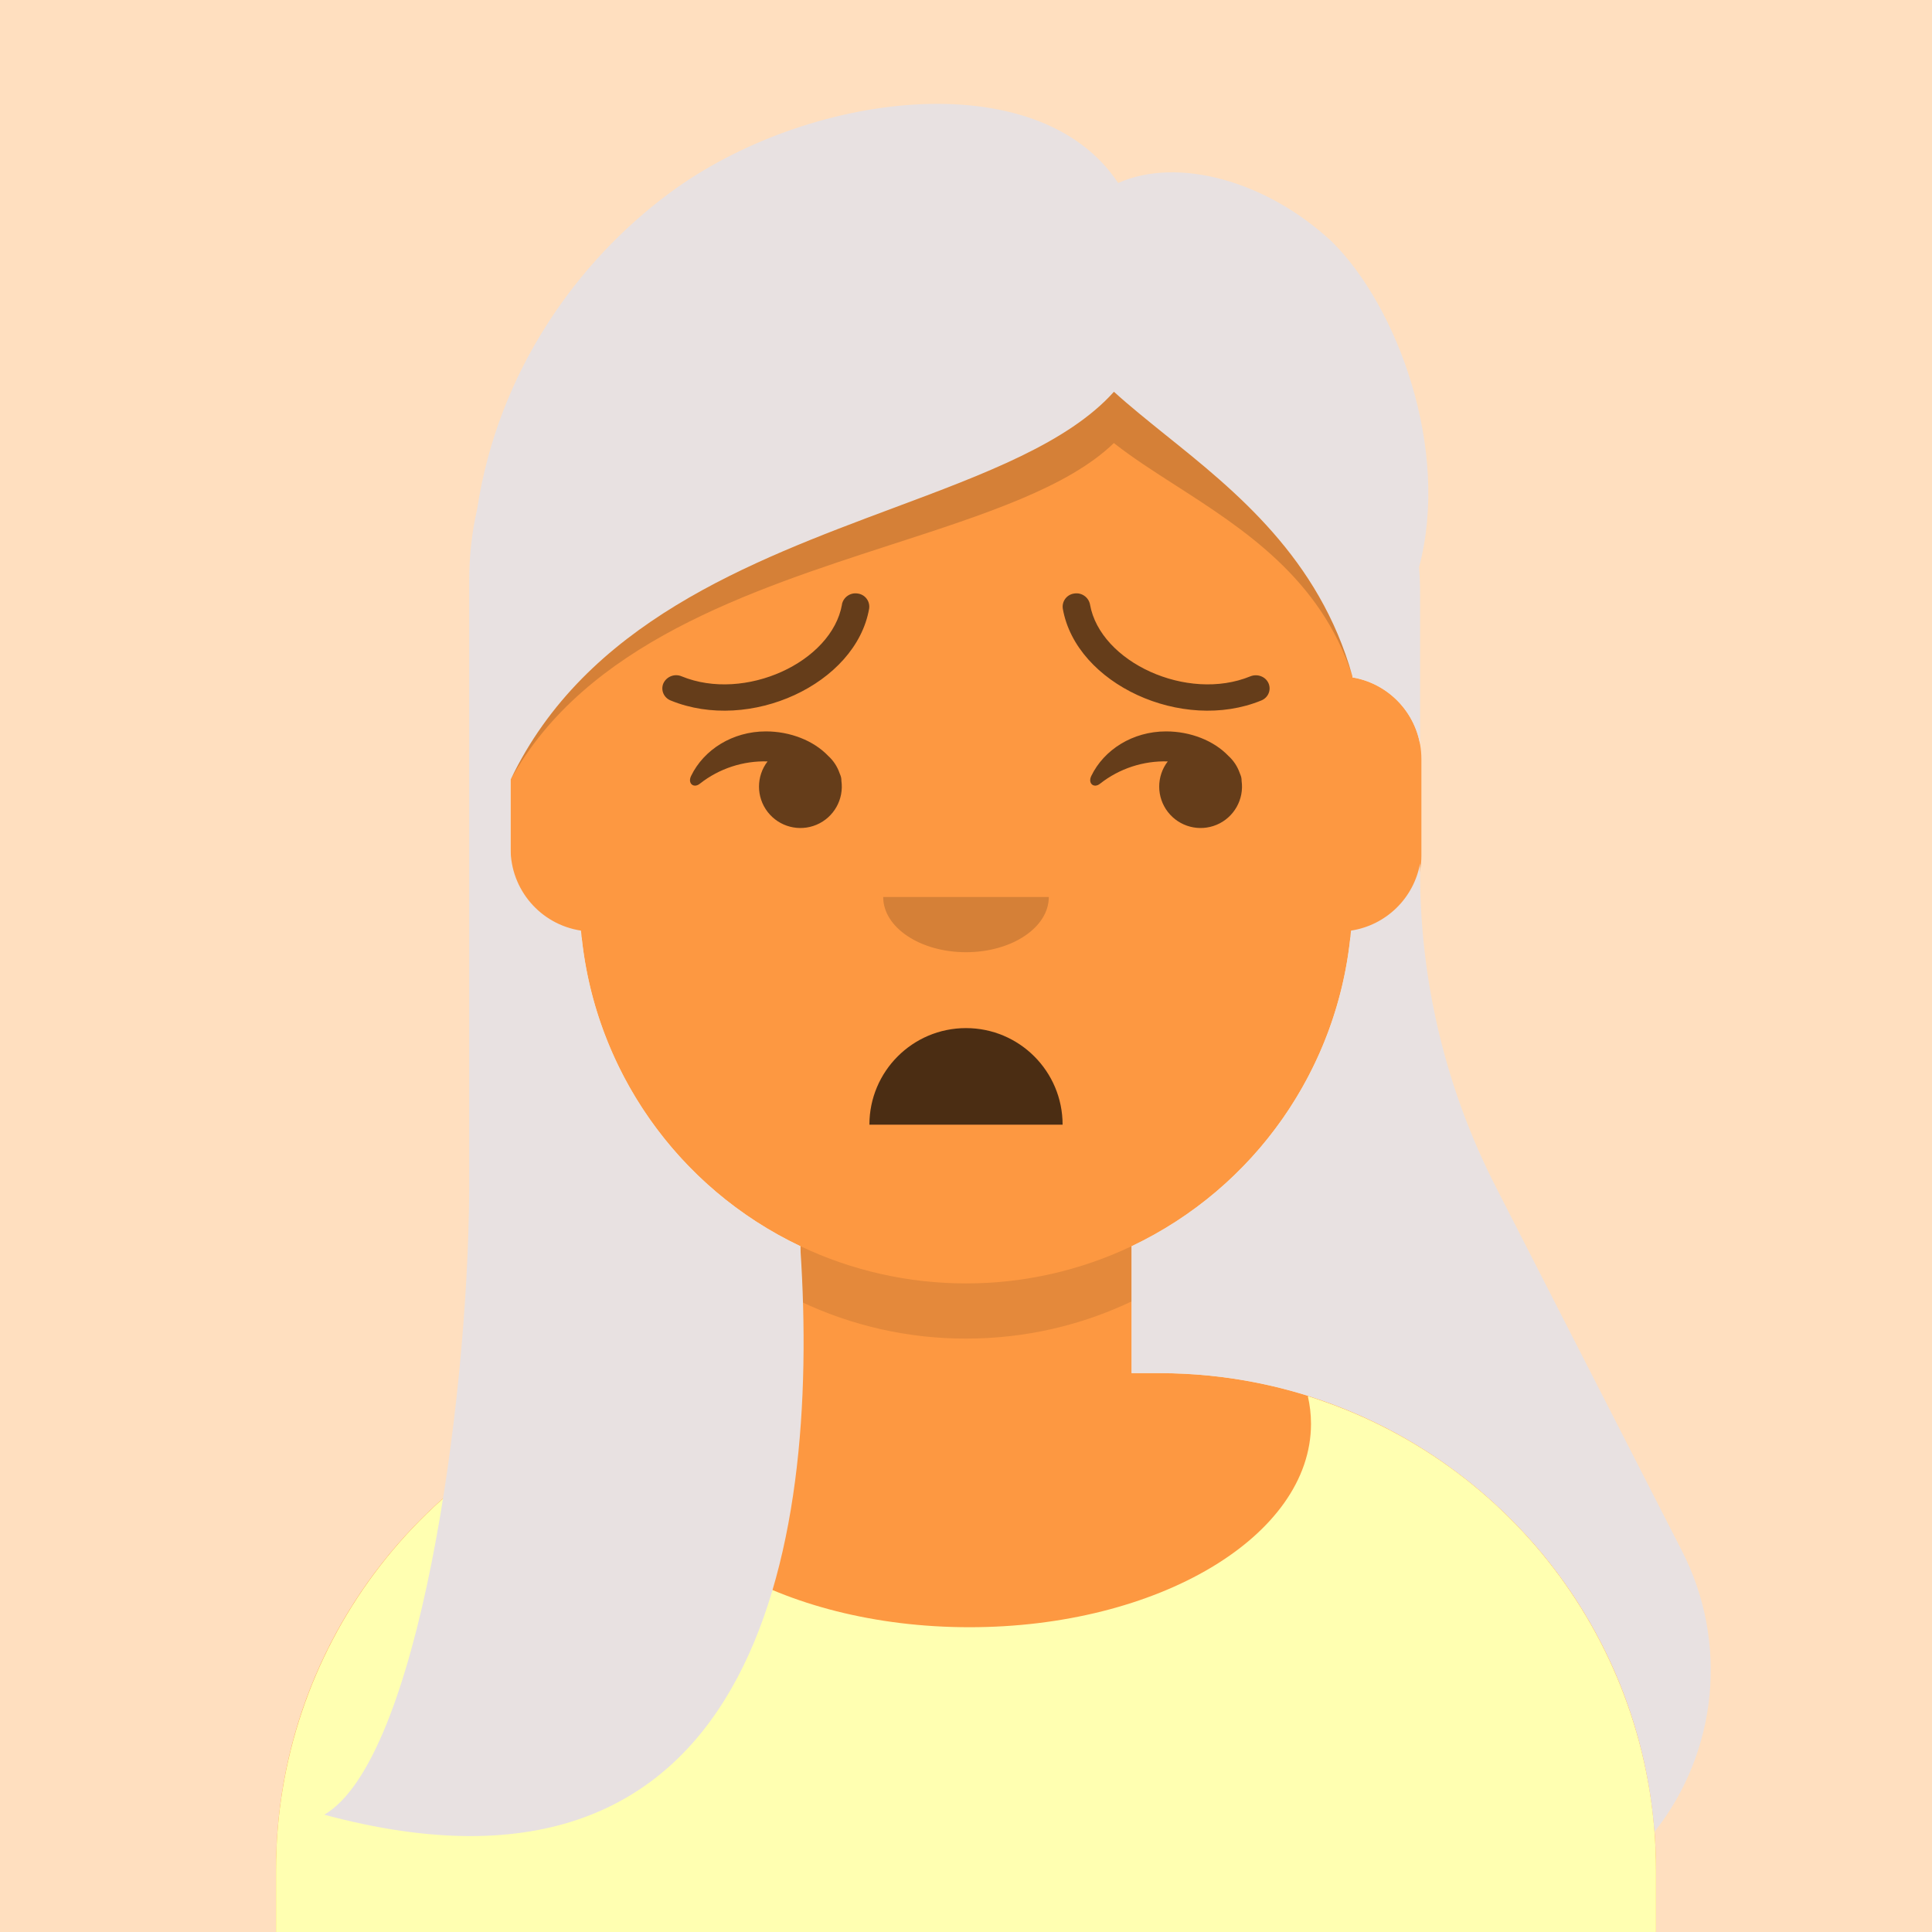
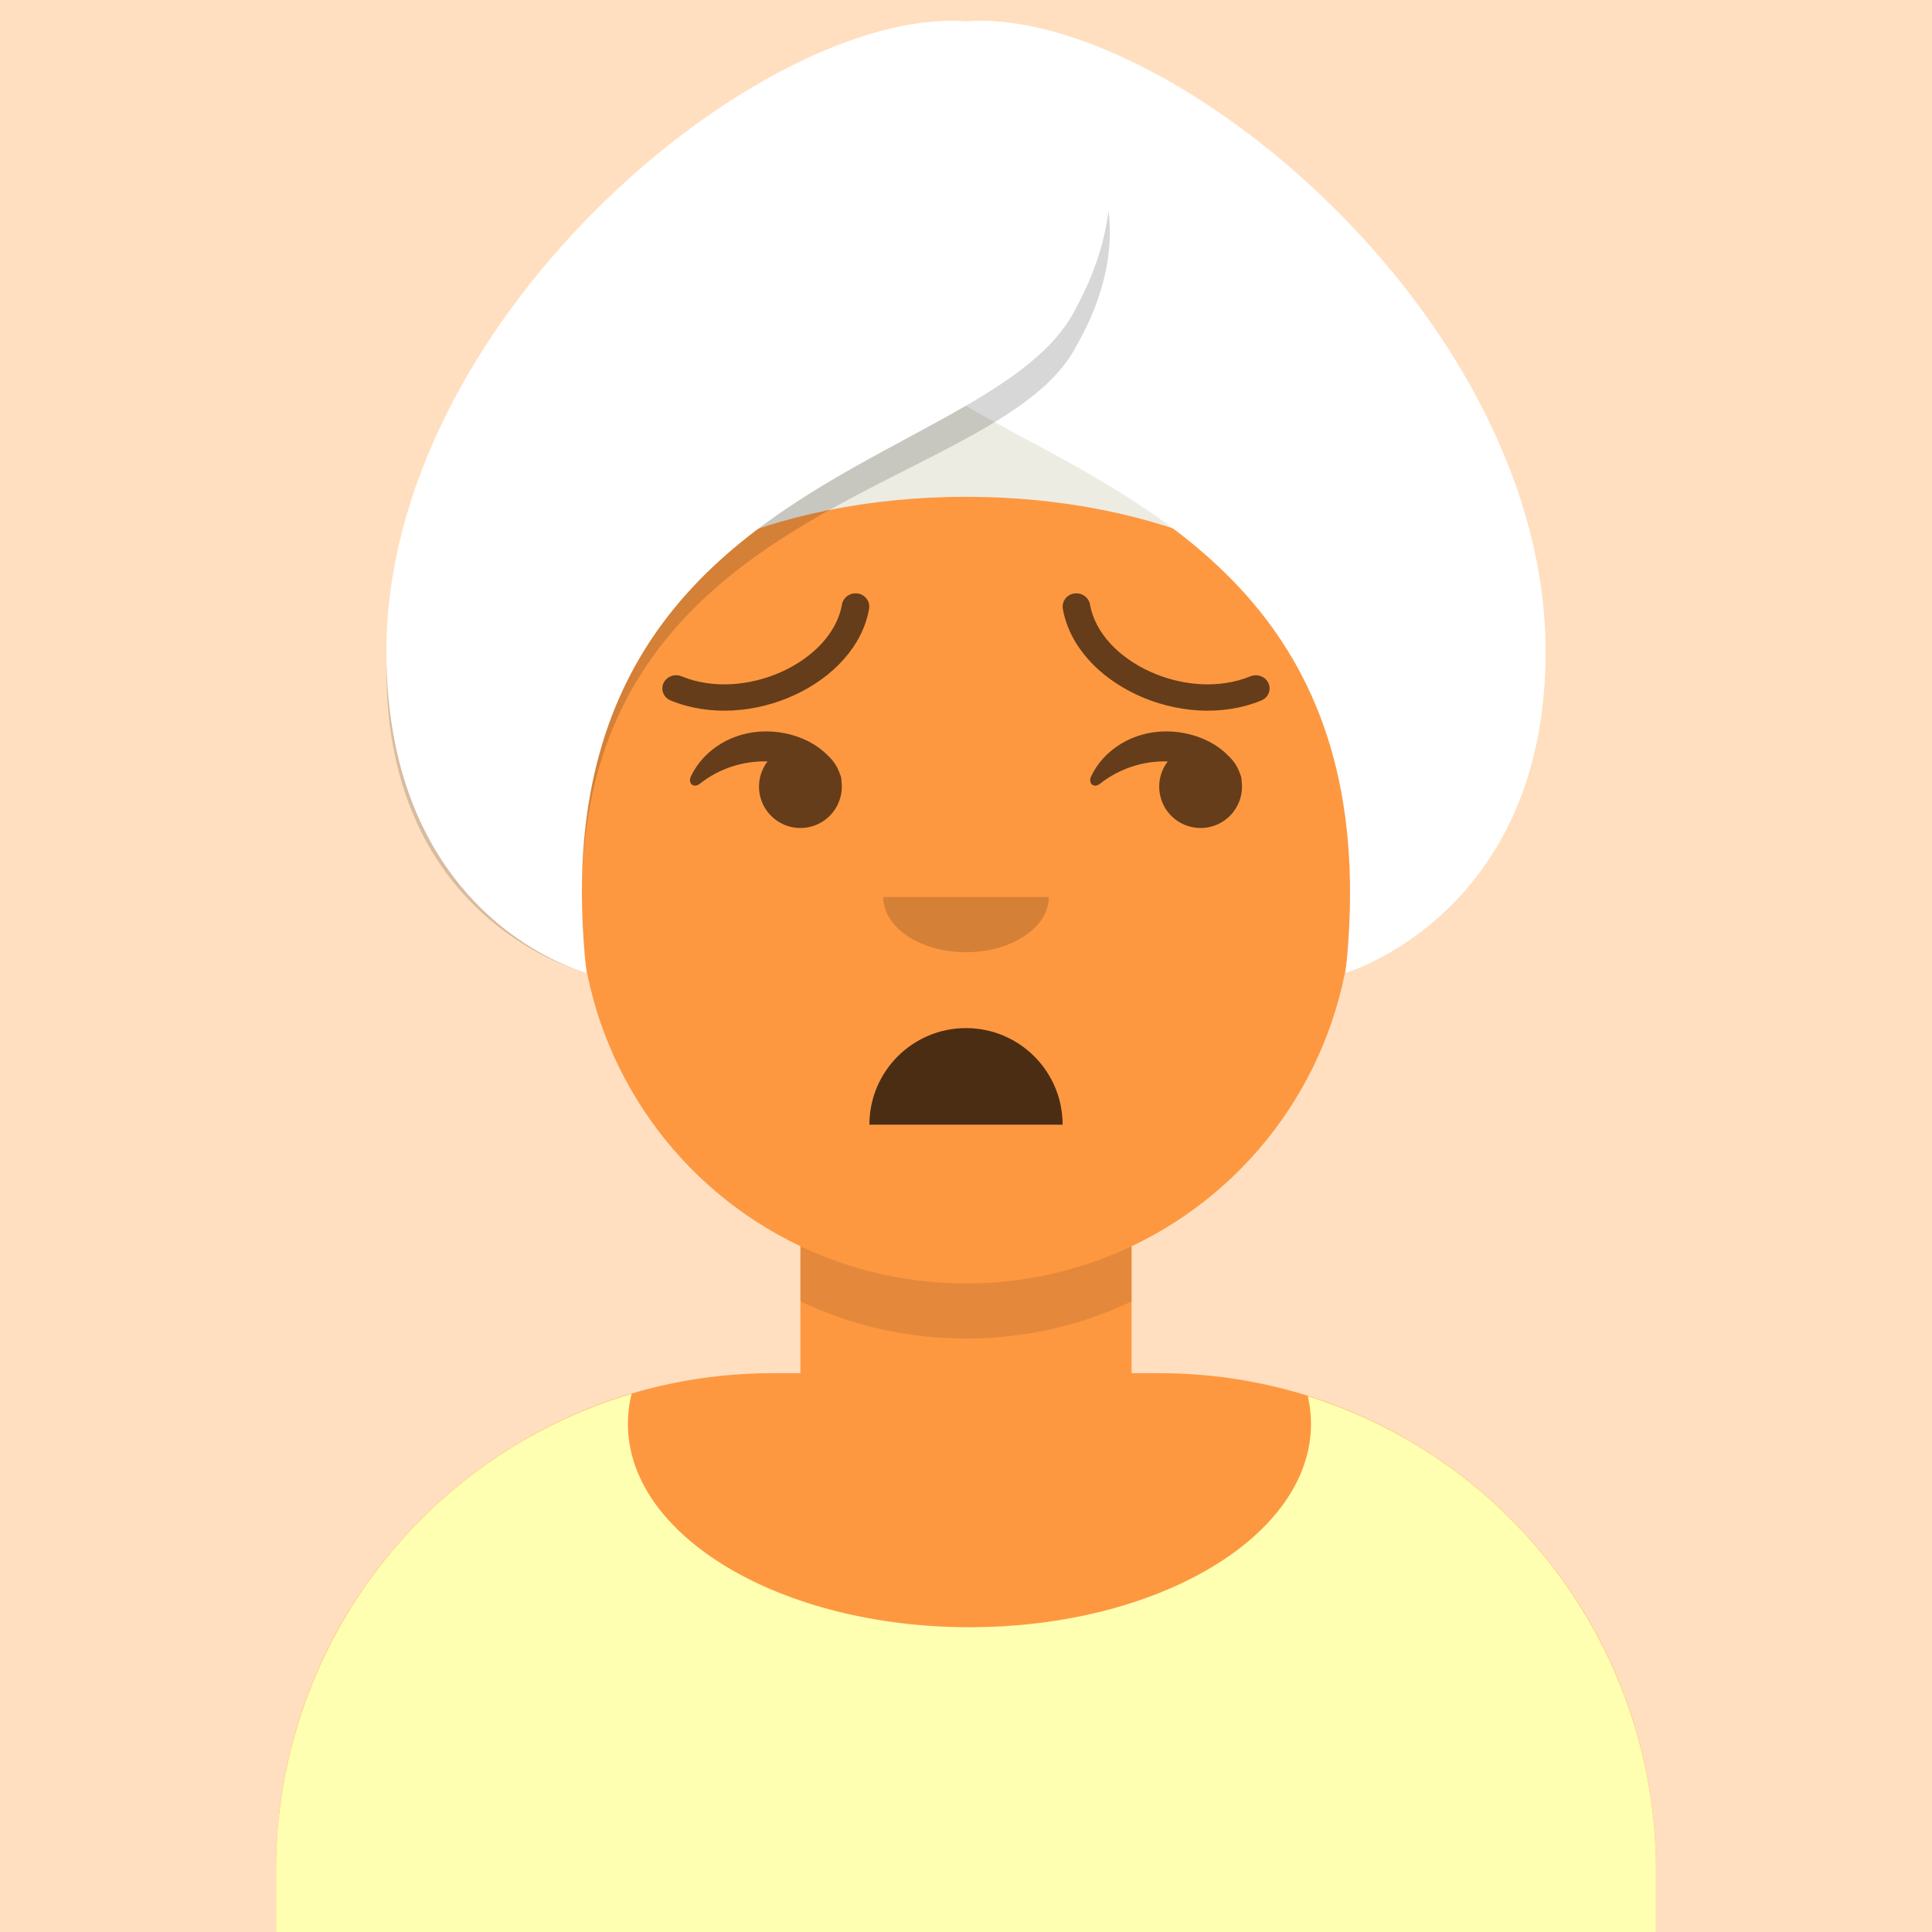
<svg xmlns="http://www.w3.org/2000/svg" viewBox="0 0 280 280" fill="none" shape-rendering="auto">
  <mask id="viewboxMask">
    <rect width="280" height="280" rx="0" ry="0" x="0" y="0" fill="#fff" />
  </mask>
  <g mask="url(#viewboxMask)">
    <rect fill="#ffdfbf" width="280" height="280" x="0" y="0" />
    <g transform="translate(8)">
      <path d="M132 36a56 56 0 0 0-56 56v6.17A12 12 0 0 0 66 110v14a12 12 0 0 0 10.3 11.88 56.04 56.04 0 0 0 31.7 44.73v18.4h-4a72 72 0 0 0-72 72v9h200v-9a72 72 0 0 0-72-72h-4v-18.39a56.04 56.04 0 0 0 31.7-44.73A12 12 0 0 0 198 124v-14a12 12 0 0 0-10-11.83V92a56 56 0 0 0-56-56Z" fill="#fd9841" />
      <path d="M108 180.61v8a55.79 55.79 0 0 0 24 5.39c8.59 0 16.73-1.93 24-5.39v-8a55.79 55.79 0 0 1-24 5.39 55.79 55.79 0 0 1-24-5.39Z" fill="#000" fill-opacity=".1" />
      <g transform="translate(0 170)">
        <path d="M132.5 65.83c27.34 0 49.5-13.2 49.5-29.48 0-1.37-.16-2.7-.46-4.02A72.03 72.03 0 0 1 232 101.05V110H32v-8.95A72.03 72.03 0 0 1 83.53 32a18 18 0 0 0-.53 4.35c0 16.28 22.16 29.48 49.5 29.48Z" fill="#ffffb1" />
      </g>
      <g transform="translate(78 134)">
        <path fill-rule="evenodd" clip-rule="evenodd" d="M40 29a14 14 0 1 1 28 0" fill="#000" fill-opacity=".7" />
      </g>
      <g transform="translate(104 122)">
        <path fill-rule="evenodd" clip-rule="evenodd" d="M16 8c0 4.42 5.37 8 12 8s12-3.58 12-8" fill="#000" fill-opacity=".16" />
      </g>
      <g transform="translate(76 90)">
        <path d="M27 16c-4.84 0-9 2.65-10.84 6.45-.54 1.1.39 1.85 1.28 1.12a15.13 15.13 0 0 1 9.8-3.22 6 6 0 1 0 10.7 2.8 2 2 0 0 0-.12-.74l-.15-.38a6 6 0 0 0-1.64-2.48C33.9 17.32 30.5 16 27 16ZM85 16c-4.84 0-9 2.65-10.84 6.45-.54 1.1.39 1.85 1.28 1.12a15.13 15.13 0 0 1 9.8-3.22 6 6 0 1 0 10.7 2.8 2 2 0 0 0-.12-.74l-.15-.38a6 6 0 0 0-1.64-2.48C91.9 17.32 88.5 16 85 16Z" fill="#000" fill-opacity=".6" />
      </g>
      <g transform="translate(76 82)">
        <path d="M38.03 5.6c-1.48 8.38-14.1 14.17-23.24 10.42a2.04 2.04 0 0 0-2.64 1c-.43.97.04 2.1 1.05 2.5 11.45 4.7 26.84-2.37 28.76-13.3a1.92 1.92 0 0 0-1.64-2.2 2 2 0 0 0-2.3 1.57ZM73.97 5.6c1.48 8.38 14.1 14.17 23.24 10.42 1.02-.41 2.2.03 2.63 1 .43.97-.04 2.1-1.05 2.5-11.44 4.7-26.84-2.37-28.76-13.3a1.92 1.92 0 0 1 1.64-2.2 2 2 0 0 1 2.3 1.57Z" fill="#000" fill-opacity=".6" />
      </g>
      <g transform="translate(-1)">
-         <path d="M67 113c10.86-22.7 34.67-31.6 55.44-39.36 13.32-4.97 25.39-9.48 32-16.86 2.22 2.02 4.75 4.05 7.41 6.2C172.06 71.16 184.21 80.91 189 98v.17a12 12 0 0 1 9.81 9.72V86.04c0-1.3-.05-2.57-.15-3.84 4.54-17-3.1-37.78-12.66-47.2-9.48-8.82-22.3-12.32-30.95-8.48C143.45 8.98 109.9 13.24 90 28c-13.22 9.8-24.79 25.72-27.84 45.75A46.18 46.18 0 0 0 61 84.05v88.5c-.2 31.5-7.4 82.49-21 90.45 62.36 16.8 71.93-38.15 69-82v-.39a56.03 56.03 0 0 1-31.8-45.74A12 12 0 0 1 67 123v-10ZM157 180.61a56.03 56.03 0 0 0 31.8-45.74 12 12 0 0 0 10.01-9.76v1.36A100 100 0 0 0 209.78 172l26.95 52.71a37.79 37.79 0 0 1-3.94 40.76A72 72 0 0 0 161 199h-4v-18.39Z" fill="#e8e1e1" />
-         <path d="M67 113c10.86-22.7 34.67-31.6 55.44-39.36 13.32-4.97 25.39-9.48 32-16.86 2.22 2.02 4.75 4.05 7.41 6.2 10.19 8.17 22.3 17.89 27.11 34.9-4.57-14.04-15.75-21.22-25.6-27.55-3.21-2.06-6.28-4.03-8.93-6.12-6.6 6.4-18.67 10.32-32 14.64C101.68 85.58 77.87 93.3 67 113Z" fill="#000" fill-opacity=".16" />
+         <path d="M190.47 97.5c1-2.4 1.53-4.92 1.53-7.5 0-18.23-26.41-33-59-33-32.58 0-59 14.77-59 33 0 2.58.53 5.1 1.53 7.5C81.6 82.89 105.03 72 133 72s51.4 10.89 57.47 25.5Z" fill="#EDECE3" />
+         <path d="M49 94.32C48.93 133.5 78 141 78 141c-5.44-49.55 23.54-65.15 46.53-77.53 2.94-1.58 5.78-3.11 8.44-4.65a309.5 309.5 0 0 0 8.48 4.68C164.43 75.87 193.42 91.48 188 141c0 0 29.07-8.46 29-46.68C216.92 47.15 164.85 3 135 3c-.67 0-1.34.03-2 .09-.67-.06-1.33-.09-2-.09-29.93 0-81.92 44.15-82 91.32Z" fill="#ffffff" />
+         <path d="M49.01 95.9c.7 37.8 29 45.1 29 45.1s-29.07-7.07-29-43.97l.01-1.13ZM77.33 129.68c.15-37.86 26.18-51.05 47.2-61.71 11-5.58 20.64-10.47 24.47-17.83 4.13-7.25 5.39-13.94 4.65-19.67-.5 4.37-1.98 9.1-4.65 14.07-3.83 7.82-13.47 13-24.47 18.93-21.14 11.38-47.35 25.49-47.2 66.21Z" fill="#000" fill-opacity=".16" />
      </g>
      <g transform="translate(49 72)" />
      <g transform="translate(62 42)" />
    </g>
  </g>
</svg>
